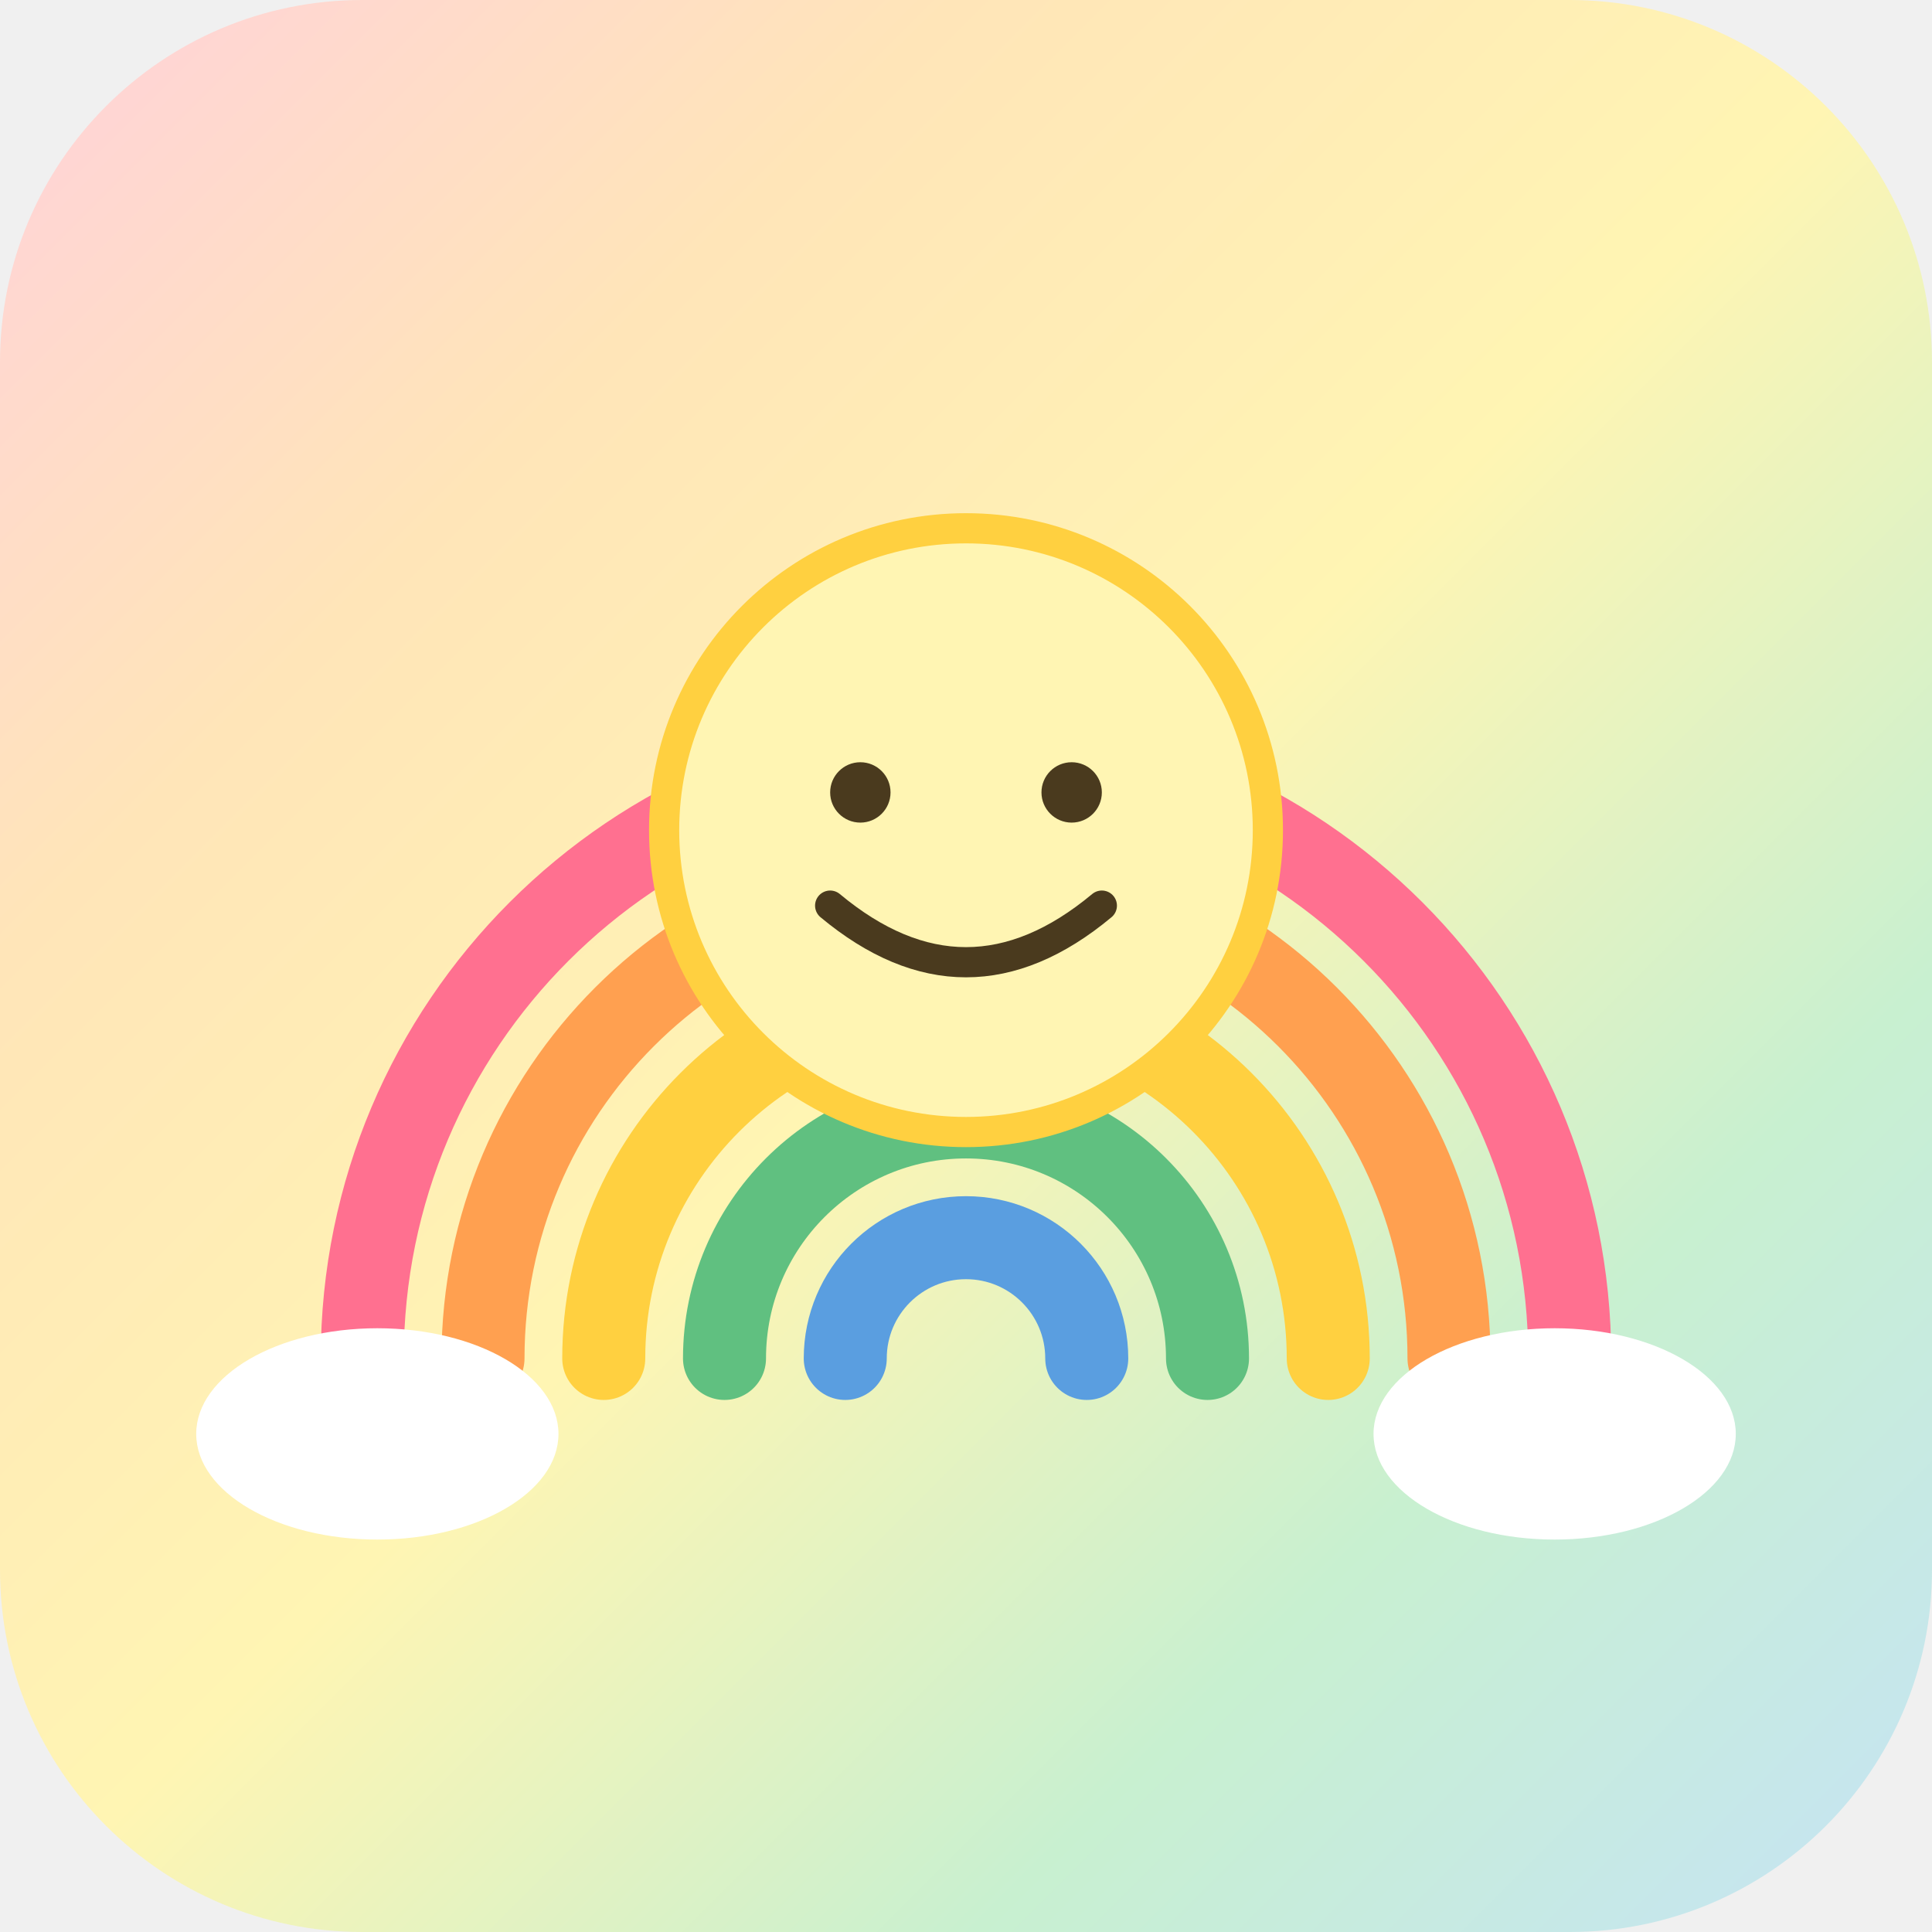
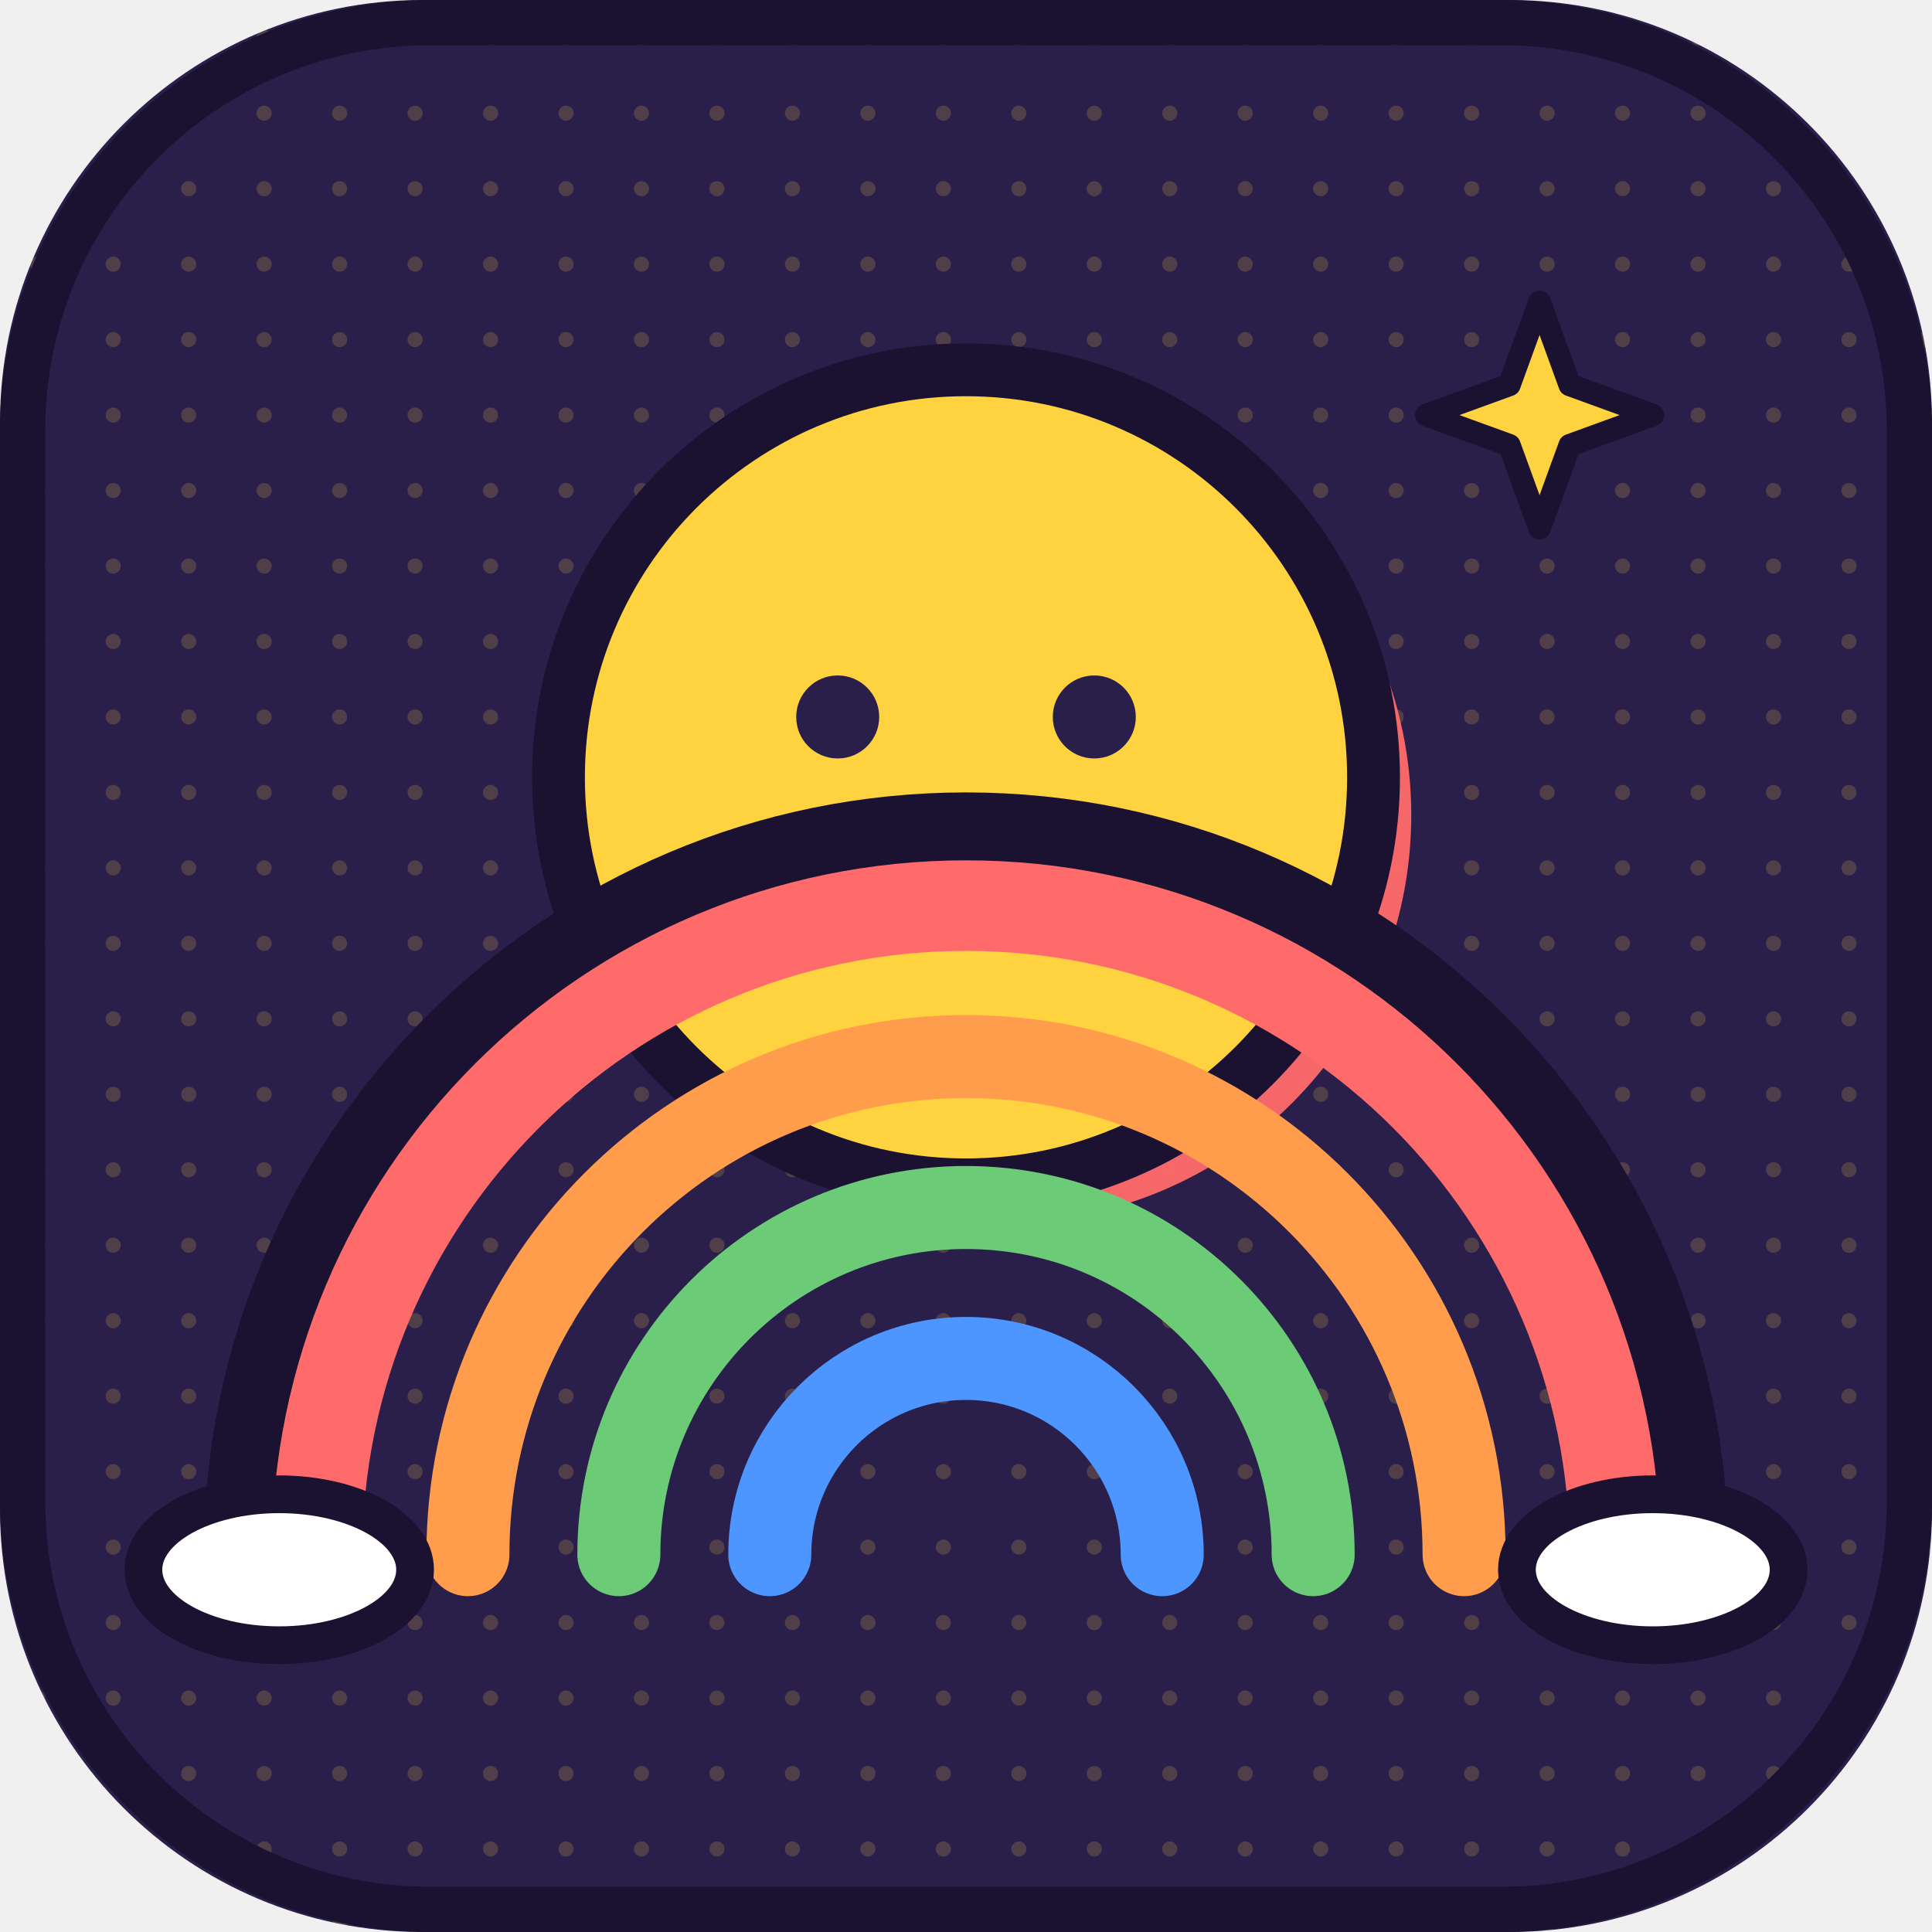
<svg xmlns="http://www.w3.org/2000/svg" viewBox="0 0 512 512">
  <defs>
-     <linearGradient id="bg" x1="0" y1="0" x2="1" y2="1">
-       <stop offset="0%" stop-color="#ffd1dc" />
-       <stop offset="25%" stop-color="#ffe5b8" />
-       <stop offset="50%" stop-color="#fff5b3" />
-       <stop offset="75%" stop-color="#c8f0d0" />
-       <stop offset="100%" stop-color="#c5e3f6" />
-     </linearGradient>
-     <linearGradient id="bow" x1="0" y1="0" x2="0" y2="1">
-       <stop offset="0%" stop-color="#fff" stop-opacity=".9" />
-       <stop offset="100%" stop-color="#fff" stop-opacity=".4" />
-     </linearGradient>
+     <pattern id="dots" x="0" y="0" width="20" height="20" patternUnits="userSpaceOnUse">
+       <circle cx="10" cy="10" r="2" fill="#ffd23f" opacity="0.18" />
+     </pattern>
  </defs>
-   <rect width="512" height="512" rx="96" fill="url(#bg)" />
-   <path d="M 96 360 A 160 160 0 0 1 416 360" fill="none" stroke="#ff7090" stroke-width="22" stroke-linecap="round" />
-   <path d="M 128 360 A 128 128 0 0 1 384 360" fill="none" stroke="#ffa050" stroke-width="22" stroke-linecap="round" />
-   <path d="M 160 360 A 96 96 0 0 1 352 360" fill="none" stroke="#ffd040" stroke-width="22" stroke-linecap="round" />
-   <path d="M 192 360 A 64 64 0 0 1 320 360" fill="none" stroke="#60c080" stroke-width="22" stroke-linecap="round" />
-   <path d="M 224 360 A 32 32 0 0 1 288 360" fill="none" stroke="#5a9ee0" stroke-width="22" stroke-linecap="round" />
-   <ellipse cx="100" cy="380" rx="48" ry="28" fill="#fff" />
-   <ellipse cx="412" cy="380" rx="48" ry="28" fill="#fff" />
-   <circle cx="256" cy="220" r="80" fill="#fff5b3" stroke="#ffd040" stroke-width="8" />
-   <circle cx="228" cy="210" r="8" fill="#4a3a1e" />
-   <circle cx="284" cy="210" r="8" fill="#4a3a1e" />
-   <path d="M 220 240 Q 256 270 292 240" fill="none" stroke="#4a3a1e" stroke-width="8" stroke-linecap="round" />
+   <rect width="512" height="512" rx="112" fill="#2a1f4a" />
+   <rect width="512" height="512" rx="112" fill="url(#dots)" />
+   <rect x="6" y="6" width="500" height="500" rx="108" fill="none" stroke="#1a1230" stroke-width="12" />
+   <circle cx="266" cy="216" r="108" fill="#ff6b6b" opacity="0.95" />
+   <circle cx="256" cy="206" r="108" fill="#ffd23f" stroke="#1a1230" stroke-width="14" />
+   <circle cx="222" cy="190" r="11" fill="#2a1f4a" />
+   <circle cx="290" cy="190" r="11" fill="#2a1f4a" />
+   <path d="M 214 226 Q 256 262 298 226" fill="none" stroke="#2a1f4a" stroke-width="12" stroke-linecap="round" />
+   <path d="M 72 412 A 184 184 0 0 1 440 412" fill="none" stroke="#1a1230" stroke-width="36" stroke-linecap="round" />
+   <path d="M 84 412 A 172 172 0 0 1 428 412" fill="none" stroke="#ff6b6b" stroke-width="24" stroke-linecap="round" />
+   <path d="M 124 412 A 132 132 0 0 1 388 412" fill="none" stroke="#ff9d4d" stroke-width="22" stroke-linecap="round" />
+   <path d="M 164 412 A 92 92 0 0 1 348 412" fill="none" stroke="#6bcb77" stroke-width="22" stroke-linecap="round" />
+   <path d="M 204 412 A 52 52 0 0 1 308 412" fill="none" stroke="#4d96ff" stroke-width="22" stroke-linecap="round" />
+   <ellipse cx="74" cy="416" rx="36" ry="20" fill="#fff" stroke="#1a1230" stroke-width="10" />
+   <ellipse cx="438" cy="416" rx="36" ry="20" fill="#fff" stroke="#1a1230" stroke-width="10" />
+   <path d="M 408 80 L 416 102 L 438 110 L 416 118 L 408 140 L 400 118 L 378 110 L 400 102 Z" fill="#ffd23f" stroke="#1a1230" stroke-width="6" stroke-linejoin="round" />
</svg>
